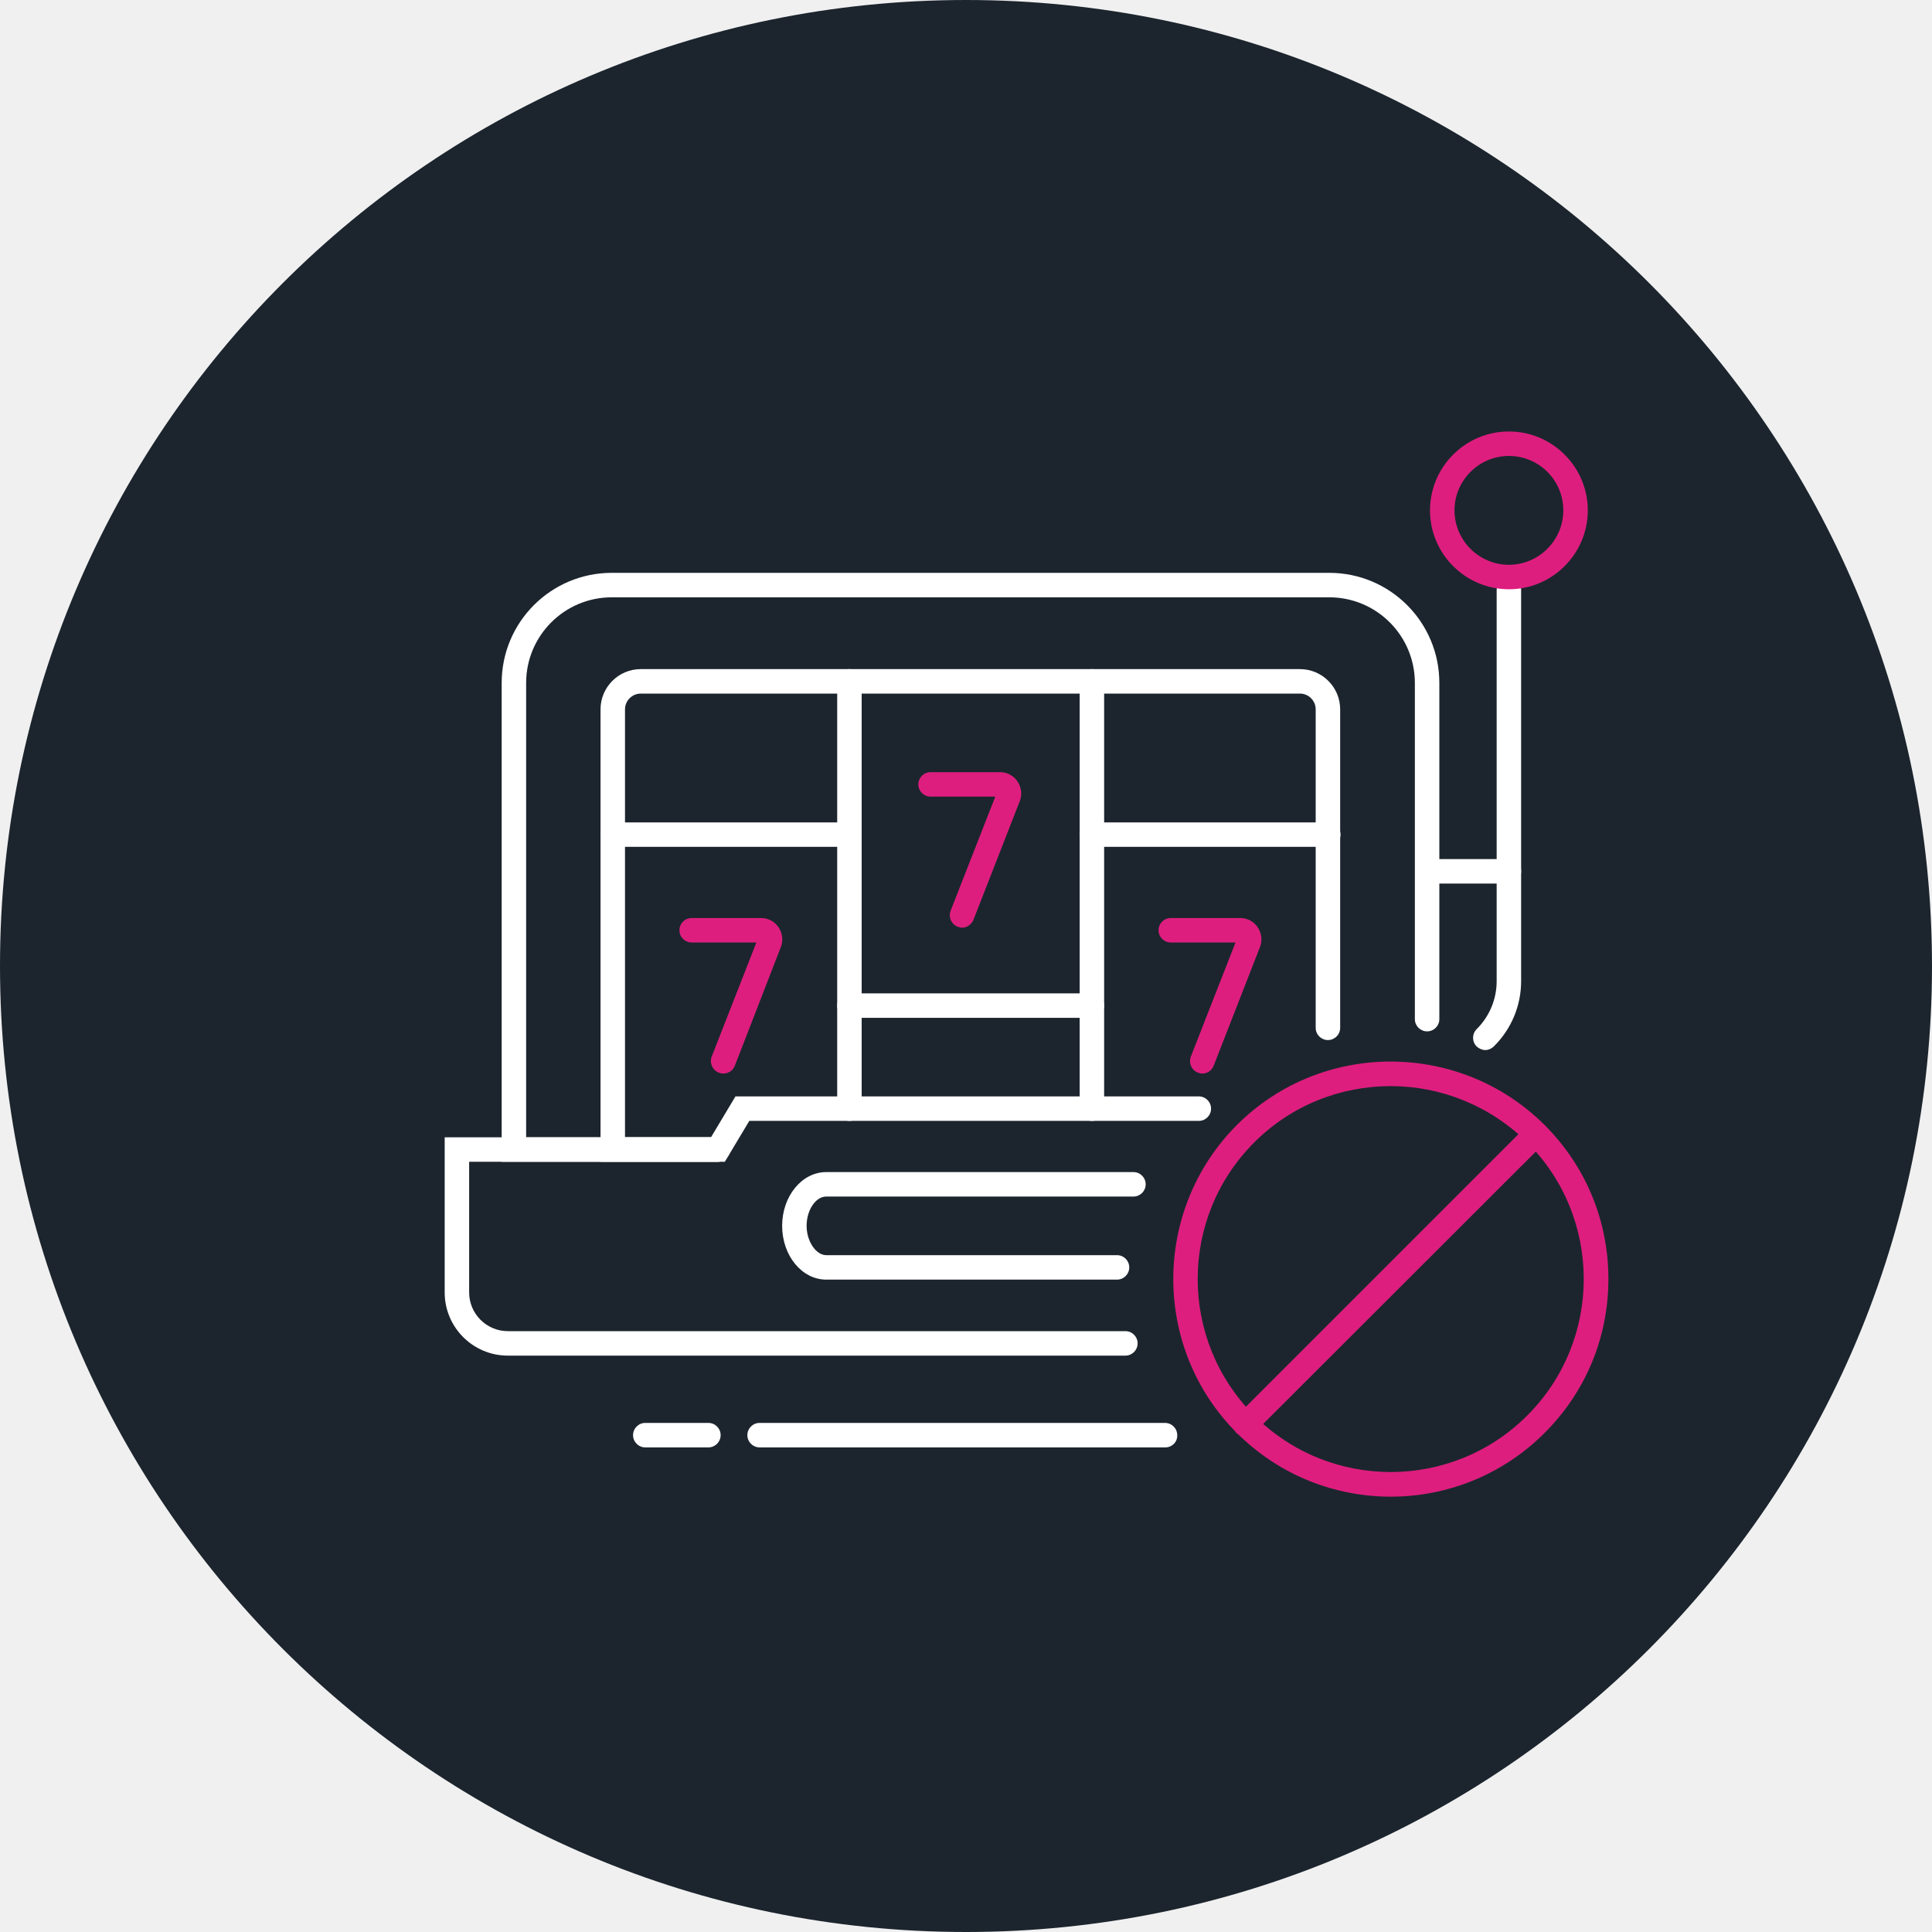
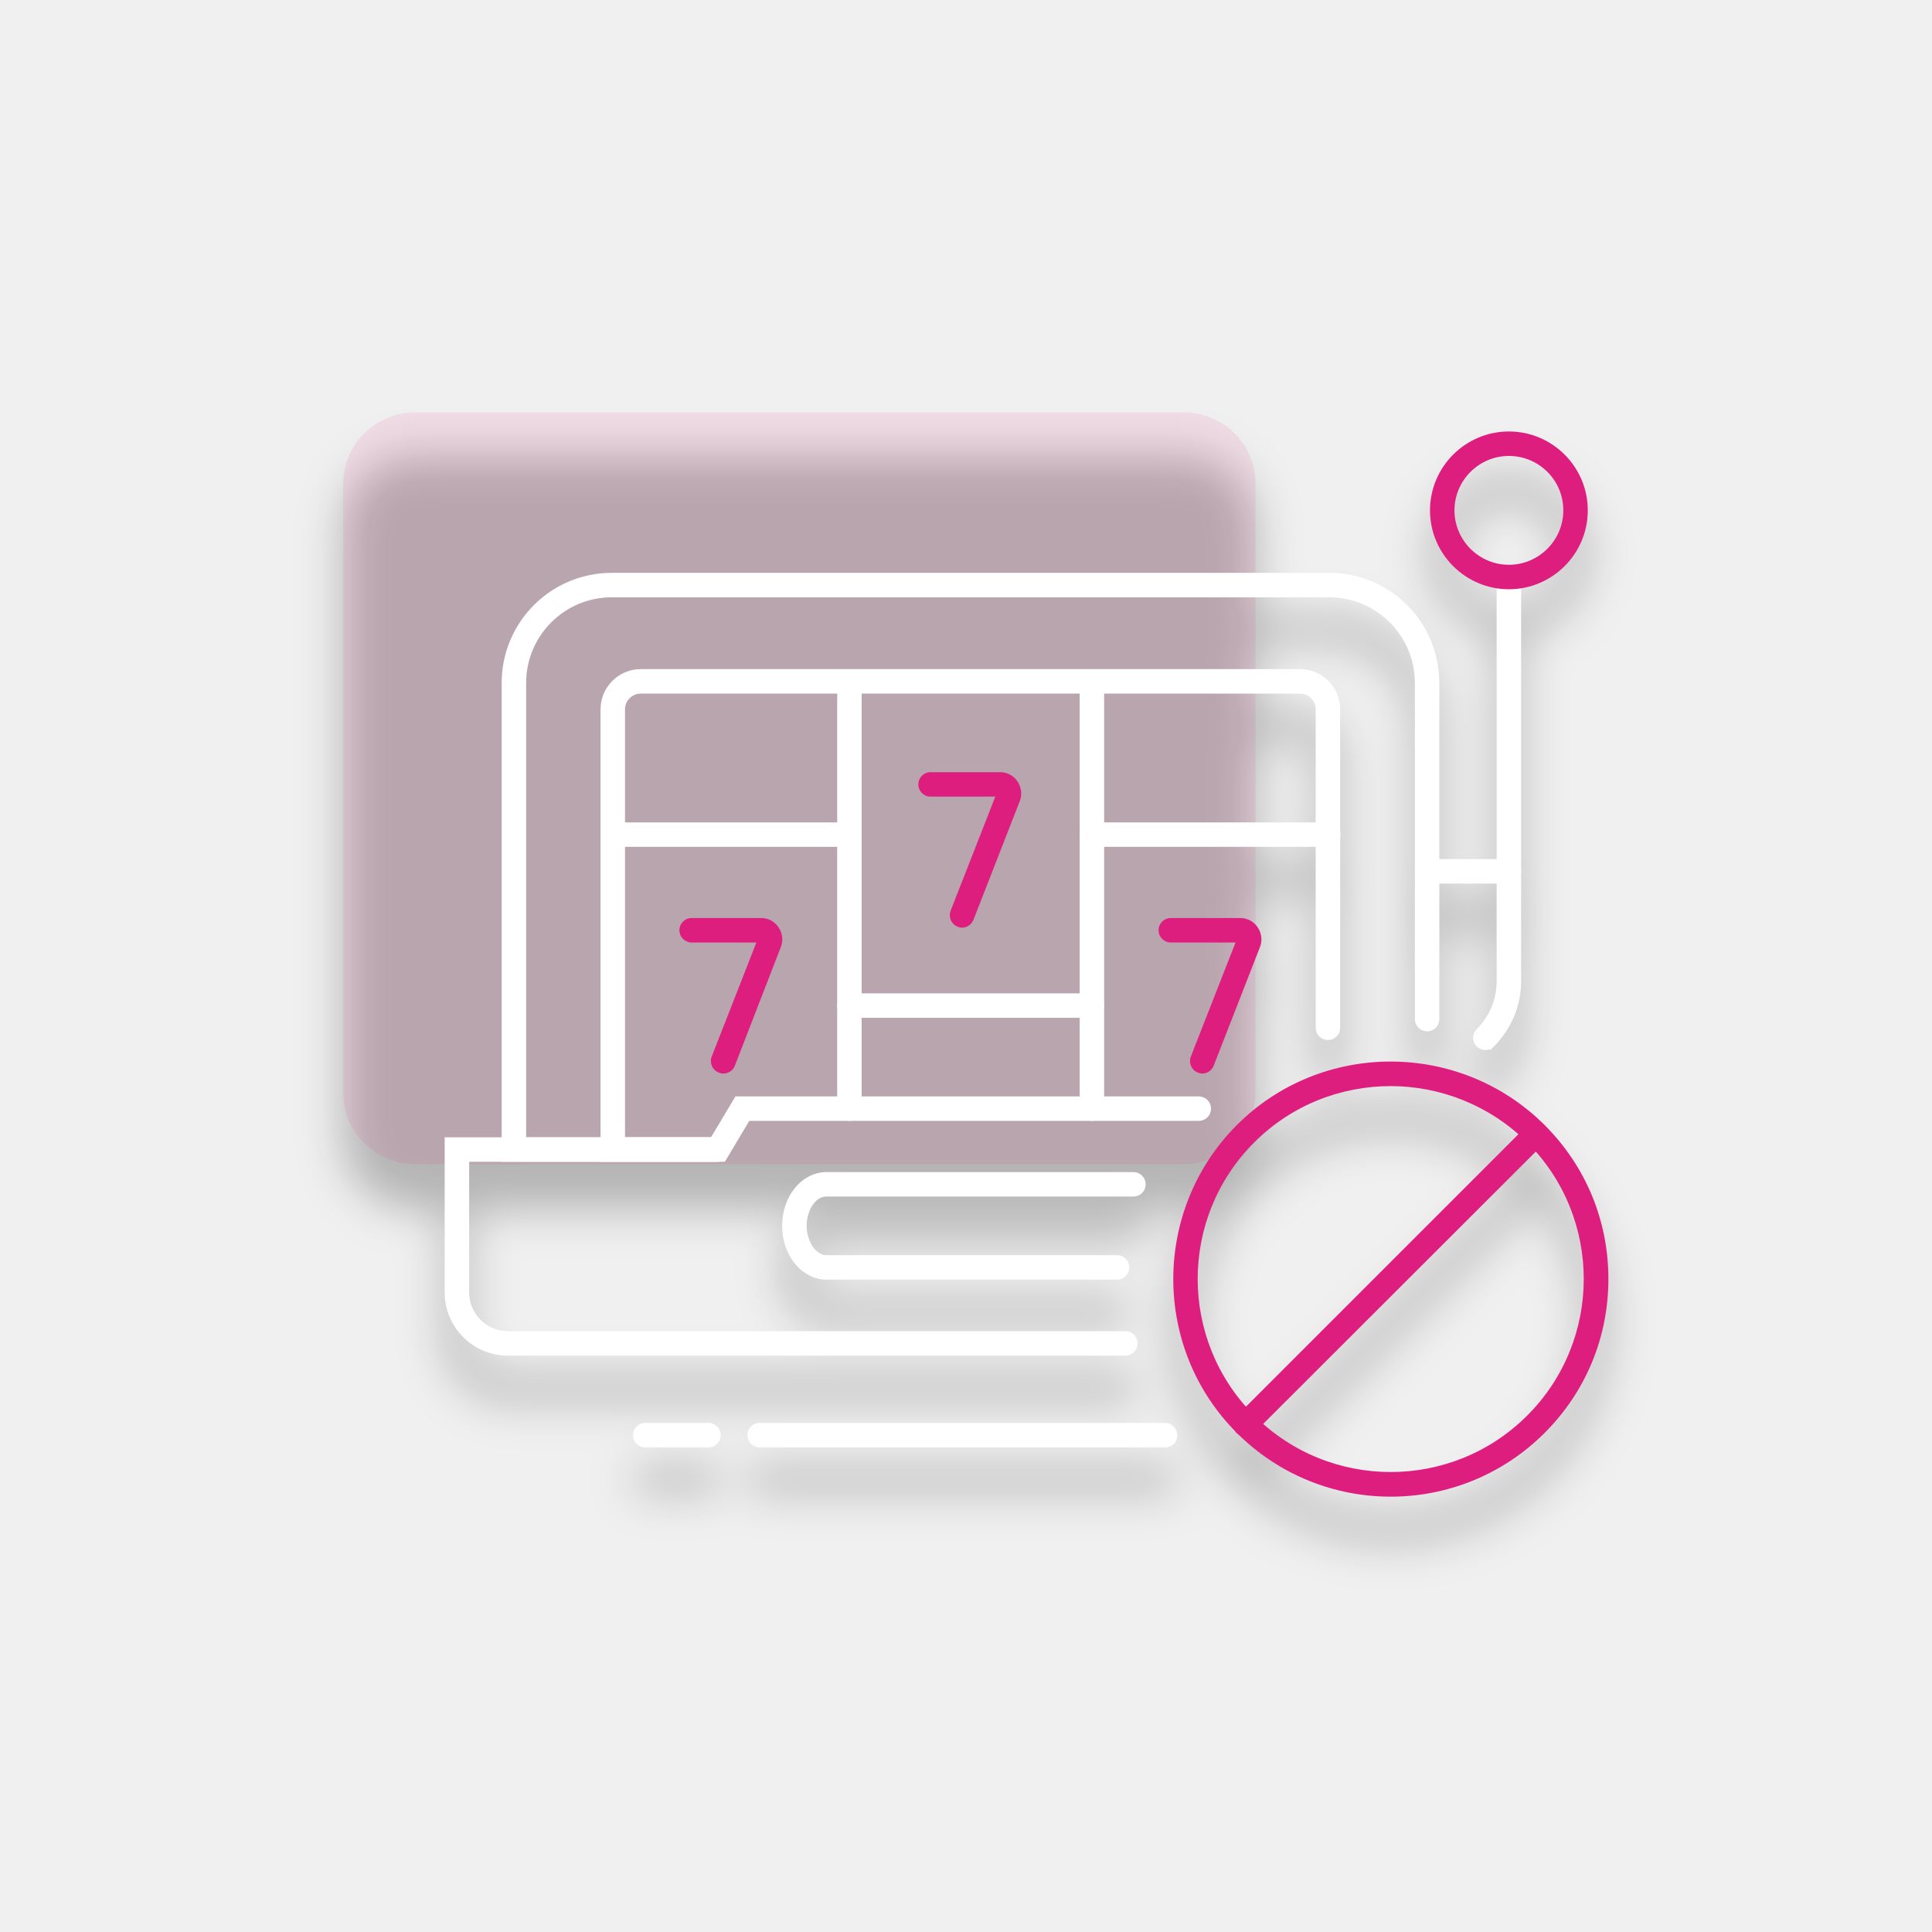
- <svg xmlns="http://www.w3.org/2000/svg" width="184" height="184" viewBox="0 0 184 184" fill="none">
-   <g clip-path="url(#clip0)">
-     <path d="M92 184C142.81 184 184 142.81 184 92C184 41.19 142.81 0 92 0C41.19 0 0 41.19 0 92C0 142.81 41.19 184 92 184Z" fill="#1C252E" />
-     <path d="M68.356 110.645H47.779V65.044C47.779 59.248 52.471 54.556 58.267 54.556H126.592C132.388 54.556 137.08 59.248 137.08 65.044V97.06C137.08 97.704 136.559 98.225 135.915 98.225C135.271 98.225 134.749 97.704 134.749 97.06V65.044C134.749 60.536 131.1 56.887 126.592 56.887H58.267C53.759 56.887 50.109 60.536 50.109 65.044V108.315H68.356C69 108.315 69.522 108.836 69.522 109.48C69.522 110.093 69 110.645 68.356 110.645Z" fill="white" />
-     <path d="M107.18 129.107H48.361C45.05 129.107 42.351 126.408 42.351 123.096V108.315H67.712L70.043 104.42H114.172C114.816 104.42 115.338 104.941 115.338 105.585C115.338 106.229 114.816 106.751 114.172 106.751H71.362L69.031 110.645H44.681V123.096C44.681 125.12 46.337 126.776 48.361 126.776H107.18C107.824 126.776 108.345 127.297 108.345 127.941C108.345 128.585 107.824 129.107 107.18 129.107Z" fill="white" />
-     <path d="M141.465 100.004C141.159 100.004 140.883 99.881 140.637 99.667C140.177 99.207 140.177 98.471 140.637 98.011C141.864 96.784 142.539 95.159 142.539 93.441V56.212C142.539 55.568 143.06 55.047 143.704 55.047C144.348 55.047 144.869 55.568 144.869 56.212V93.441C144.869 95.772 143.949 97.98 142.293 99.636C142.048 99.881 141.741 100.004 141.465 100.004Z" fill="white" />
-     <path d="M143.704 84.149H136.099C135.455 84.149 134.933 83.628 134.933 82.984C134.933 82.34 135.455 81.819 136.099 81.819H143.704C144.348 81.819 144.869 82.34 144.869 82.984C144.869 83.628 144.348 84.149 143.704 84.149Z" fill="white" />
-     <path d="M68.356 110.645H57.193V67.559C57.193 65.443 58.911 63.725 61.027 63.725H123.801C125.917 63.725 127.635 65.443 127.635 67.559V97.888C127.635 98.532 127.113 99.053 126.469 99.053C125.825 99.053 125.304 98.532 125.304 97.888V67.559C125.304 66.731 124.629 66.056 123.801 66.056H61.027C60.199 66.056 59.524 66.731 59.524 67.559V108.315H68.356C69 108.315 69.521 108.836 69.521 109.48C69.521 110.093 69 110.645 68.356 110.645Z" fill="white" />
-     <path d="M80.899 106.751C80.255 106.751 79.733 106.229 79.733 105.585V64.891C79.733 64.247 80.255 63.725 80.899 63.725C81.543 63.725 82.064 64.247 82.064 64.891V105.585C82.064 106.229 81.543 106.751 80.899 106.751Z" fill="white" />
-     <path d="M103.991 106.751C103.347 106.751 102.825 106.229 102.825 105.585V64.891C102.825 64.247 103.347 63.725 103.991 63.725C104.635 63.725 105.156 64.247 105.156 64.891V105.585C105.156 106.229 104.635 106.751 103.991 106.751Z" fill="white" />
-     <path d="M106.383 121.869H78.691C76.36 121.869 74.49 119.569 74.49 116.748C74.49 113.927 76.36 111.627 78.691 111.627H107.947C108.591 111.627 109.112 112.148 109.112 112.792C109.112 113.436 108.591 113.957 107.947 113.957H78.691C77.679 113.957 76.82 115.245 76.82 116.748C76.82 118.22 77.71 119.539 78.691 119.539H106.383C107.027 119.539 107.548 120.06 107.548 120.704C107.548 121.348 107.027 121.869 106.383 121.869Z" fill="white" />
-     <path d="M110.983 137.847H72.343C71.699 137.847 71.177 137.325 71.177 136.681C71.177 136.037 71.699 135.516 72.343 135.516H110.952C111.596 135.516 112.118 136.037 112.118 136.681C112.148 137.325 111.627 137.847 110.983 137.847Z" fill="white" />
-     <path d="M67.467 137.847H61.456C60.812 137.847 60.291 137.325 60.291 136.681C60.291 136.037 60.812 135.516 61.456 135.516H67.467C68.111 135.516 68.632 136.037 68.632 136.681C68.632 137.325 68.111 137.847 67.467 137.847Z" fill="white" />
-     <path d="M80.899 80.653H58.389C57.745 80.653 57.224 80.132 57.224 79.488C57.224 78.844 57.745 78.323 58.389 78.323H80.899C81.543 78.323 82.064 78.844 82.064 79.488C82.064 80.132 81.543 80.653 80.899 80.653Z" fill="white" />
-     <path d="M126.5 80.653H103.991C103.347 80.653 102.825 80.132 102.825 79.488C102.825 78.844 103.347 78.323 103.991 78.323H126.5C127.144 78.323 127.665 78.844 127.665 79.488C127.665 80.132 127.144 80.653 126.5 80.653Z" fill="white" />
-     <path d="M103.991 96.937H80.899C80.255 96.937 79.733 96.416 79.733 95.772C79.733 95.128 80.255 94.607 80.899 94.607H103.991C104.635 94.607 105.156 95.128 105.156 95.772C105.156 96.416 104.635 96.937 103.991 96.937Z" fill="white" />
-     <path d="M68.877 102.243C68.724 102.243 68.602 102.212 68.448 102.151C67.835 101.905 67.559 101.231 67.773 100.648L72.036 89.761H65.872C65.228 89.761 64.707 89.24 64.707 88.596C64.707 87.952 65.228 87.431 65.872 87.431H72.496C73.171 87.431 73.784 87.768 74.152 88.32C74.52 88.872 74.612 89.577 74.367 90.191L69.981 101.507C69.797 101.967 69.368 102.243 68.877 102.243Z" fill="#DE1E7E" />
-     <path d="M114.51 102.243C114.356 102.243 114.234 102.212 114.08 102.151C113.467 101.905 113.191 101.231 113.406 100.648L117.668 89.761H111.504C110.86 89.761 110.339 89.24 110.339 88.596C110.339 87.952 110.86 87.431 111.504 87.431H118.128C118.803 87.431 119.416 87.768 119.784 88.32C120.152 88.872 120.244 89.577 119.999 90.191L115.583 101.507C115.399 101.967 114.97 102.243 114.51 102.243Z" fill="#DE1E7E" />
-     <path d="M91.632 88.351C91.479 88.351 91.356 88.32 91.203 88.259C90.589 88.013 90.313 87.339 90.528 86.756L94.791 75.869H88.627C87.983 75.869 87.461 75.348 87.461 74.704C87.461 74.06 87.983 73.539 88.627 73.539H95.251C95.925 73.539 96.539 73.876 96.907 74.428C97.275 74.98 97.367 75.685 97.121 76.299L92.705 87.615C92.521 88.044 92.092 88.351 91.632 88.351Z" fill="#DE1E7E" />
-     <path d="M132.449 142.539C127.144 142.539 121.839 140.515 117.791 136.467C109.725 128.401 109.725 115.245 117.791 107.149C125.856 99.084 139.012 99.084 147.108 107.149C151.033 111.075 153.18 116.257 153.18 121.808C153.18 127.359 151.033 132.541 147.108 136.467C143.06 140.515 137.755 142.539 132.449 142.539ZM132.449 103.439C127.727 103.439 123.035 105.217 119.447 108.805C112.271 115.981 112.271 127.635 119.447 134.811C126.623 141.987 138.276 141.987 145.452 134.811C152.628 127.635 152.628 115.981 145.452 108.805C141.864 105.248 137.141 103.439 132.449 103.439Z" fill="#DE1E7E" />
-     <path d="M118.619 136.835C118.312 136.835 118.036 136.712 117.791 136.497C117.331 136.037 117.331 135.301 117.791 134.841L145.452 107.18C145.912 106.72 146.648 106.72 147.108 107.18C147.568 107.64 147.568 108.376 147.108 108.836L119.447 136.467C119.201 136.712 118.925 136.835 118.619 136.835Z" fill="#DE1E7E" />
-     <path d="M143.704 56.12C139.564 56.12 136.191 52.747 136.191 48.607C136.191 44.467 139.564 41.093 143.704 41.093C147.844 41.093 151.218 44.467 151.218 48.607C151.218 52.747 147.844 56.12 143.704 56.12ZM143.704 43.424C140.852 43.424 138.522 45.755 138.522 48.607C138.522 51.459 140.852 53.789 143.704 53.789C146.556 53.789 148.887 51.459 148.887 48.607C148.887 45.724 146.556 43.424 143.704 43.424Z" fill="#DE1E7E" />
+ <svg xmlns="http://www.w3.org/2000/svg" width="174" height="174" viewBox="0 0 174 174" fill="none">
+   <g filter="url(#filter0_d)">
+     <path opacity="0.1" d="M106.633 104.835H37.352C33.785 104.835 30.914 101.935 30.914 98.397V43.587C30.914 40.02 33.814 37.149 37.352 37.149H106.633C110.2 37.149 113.071 40.049 113.071 43.587V98.397C113.071 101.964 110.2 104.835 106.633 104.835Z" fill="#DE1E7E" />
+     <path d="M64.641 104.132H45.682V61.509C45.682 56.304 49.895 52.091 55.1 52.091H119.712C124.917 52.091 129.13 56.304 129.13 61.509V91.785C129.13 92.118 128.861 92.387 128.528 92.387C128.195 92.387 127.926 92.118 127.926 91.785V61.509C127.926 56.97 124.251 53.295 119.712 53.295H55.1C50.561 53.295 46.886 56.97 46.886 61.509V102.428V102.928H47.386H64.641C64.974 102.928 65.243 103.197 65.243 103.53C65.243 103.842 64.965 104.132 64.641 104.132Z" fill="white" stroke="white" />
+     <path d="M40.549 116.406V102.928H64.032H64.316L64.461 102.685L66.519 99.245H107.967C108.3 99.245 108.569 99.514 108.569 99.847C108.569 100.18 108.3 100.449 107.967 100.449H67.483H67.2L67.054 100.692L64.996 104.132H42.253H41.753V104.632V116.406C41.753 118.596 43.543 120.386 45.733 120.386H101.355C101.688 120.386 101.957 120.655 101.957 120.988C101.957 121.321 101.688 121.59 101.355 121.59H45.733C42.877 121.59 40.549 119.262 40.549 116.406Z" fill="white" stroke="white" />
+     <path d="M133.777 94.069C133.636 94.069 133.492 94.017 133.337 93.885C133.108 93.645 133.112 93.274 133.348 93.037C134.601 91.784 135.292 90.121 135.292 88.363V53.157C135.292 52.824 135.561 52.555 135.894 52.555C136.227 52.555 136.496 52.824 136.496 53.157V88.363C136.496 90.433 135.679 92.394 134.206 93.867L134.56 94.221L134.206 93.867C134.06 94.014 133.894 94.069 133.777 94.069Z" fill="white" stroke="white" />
+     <path d="M135.894 79.076H128.702C128.369 79.076 128.1 78.807 128.1 78.474C128.1 78.141 128.369 77.872 128.702 77.872H135.894C136.227 77.872 136.496 78.141 136.496 78.474C136.496 78.807 136.227 79.076 135.894 79.076Z" fill="white" stroke="white" />
+     <path d="M64.641 104.132H54.585V63.887C54.585 62.162 55.985 60.762 57.71 60.762H117.073C118.798 60.762 120.198 62.162 120.198 63.887V92.568C120.198 92.901 119.929 93.17 119.596 93.17C119.263 93.17 118.994 92.901 118.994 92.568V63.887C118.994 62.828 118.132 61.966 117.073 61.966H57.71C56.651 61.966 55.789 62.828 55.789 63.887V102.428V102.928H56.289H64.641C64.974 102.928 65.243 103.197 65.243 103.53C65.243 103.842 64.965 104.132 64.641 104.132Z" fill="white" stroke="white" />
+     <path d="M76.502 100.449C76.169 100.449 75.9 100.18 75.9 99.847V61.364C75.9 61.031 76.169 60.762 76.502 60.762C76.835 60.762 77.104 61.031 77.104 61.364V99.847C77.104 100.18 76.835 100.449 76.502 100.449Z" fill="white" stroke="white" />
+     <path d="M98.339 100.449C98.006 100.449 97.737 100.18 97.737 99.847V61.364C97.737 61.031 98.006 60.762 98.339 60.762C98.672 60.762 98.941 61.031 98.941 61.364V99.847C98.941 100.18 98.672 100.449 98.339 100.449Z" fill="white" stroke="white" />
+     <path d="M100.601 114.746H74.414C72.575 114.746 70.941 112.893 70.941 110.403C70.941 107.913 72.575 106.06 74.414 106.06H102.08C102.413 106.06 102.682 106.329 102.682 106.662C102.682 106.995 102.413 107.264 102.08 107.264H74.414C73.71 107.264 73.132 107.709 72.755 108.273C72.373 108.844 72.145 109.602 72.145 110.403C72.145 111.194 72.383 111.952 72.766 112.523C73.142 113.082 73.718 113.542 74.414 113.542H100.601C100.934 113.542 101.203 113.811 101.203 114.144C101.203 114.477 100.934 114.746 100.601 114.746Z" fill="white" stroke="white" />
+     <path d="M105.524 129.253V129.265L105.525 129.277C105.539 129.587 105.289 129.855 104.951 129.855H68.411C68.078 129.855 67.809 129.586 67.809 129.253C67.809 128.92 68.078 128.651 68.411 128.651H104.922C105.255 128.651 105.524 128.92 105.524 129.253Z" fill="white" stroke="white" />
+     <path d="M63.8 129.855H58.116C57.783 129.855 57.514 129.586 57.514 129.253C57.514 128.92 57.783 128.651 58.116 128.651H63.8C64.133 128.651 64.402 128.92 64.402 129.253C64.402 129.586 64.133 129.855 63.8 129.855Z" fill="white" stroke="white" />
+     <path d="M76.502 75.77H55.216C54.883 75.77 54.614 75.501 54.614 75.168C54.614 74.835 54.883 74.566 55.216 74.566H76.502C76.835 74.566 77.104 74.835 77.104 75.168C77.104 75.501 76.835 75.77 76.502 75.77Z" fill="white" stroke="white" />
+     <path d="M119.625 75.77H98.339C98.006 75.77 97.737 75.501 97.737 75.168C97.737 74.835 98.006 74.566 98.339 74.566H119.625C119.958 74.566 120.227 74.835 120.227 75.168C120.227 75.501 119.958 75.77 119.625 75.77Z" fill="white" stroke="white" />
+     <path d="M98.339 91.169H76.502C76.169 91.169 75.9 90.9 75.9 90.567C75.9 90.234 76.169 89.965 76.502 89.965H98.339C98.672 89.965 98.941 90.234 98.941 90.567C98.941 90.9 98.672 91.169 98.339 91.169Z" fill="white" stroke="white" />
+     <path d="M65.134 96.686C64.989 96.686 64.873 96.657 64.728 96.599C64.148 96.367 63.887 95.729 64.09 95.178L68.121 84.883H62.292C61.683 84.883 61.19 84.39 61.19 83.781C61.19 83.172 61.683 82.679 62.292 82.679H68.556C69.194 82.679 69.774 82.998 70.122 83.52C70.47 84.042 70.557 84.709 70.325 85.289L66.178 95.99C66.004 96.425 65.598 96.686 65.134 96.686Z" fill="#DE1E7E" />
+     <path d="M108.286 96.686C108.141 96.686 108.025 96.657 107.88 96.599C107.3 96.367 107.039 95.729 107.242 95.178L111.273 84.883H105.444C104.835 84.883 104.342 84.39 104.342 83.781C104.342 83.172 104.835 82.679 105.444 82.679H111.708C112.346 82.679 112.926 82.998 113.274 83.52C113.622 84.042 113.709 84.709 113.477 85.289L109.301 95.99C109.127 96.425 108.721 96.686 108.286 96.686Z" fill="#DE1E7E" />
+     <path d="M86.652 83.549C86.507 83.549 86.391 83.52 86.246 83.462C85.666 83.23 85.405 82.592 85.608 82.041L89.639 71.746H83.81C83.201 71.746 82.708 71.253 82.708 70.644C82.708 70.035 83.201 69.542 83.81 69.542H90.074C90.712 69.542 91.292 69.861 91.64 70.383C91.988 70.905 92.075 71.572 91.843 72.152L87.667 82.853C87.493 83.259 87.087 83.549 86.652 83.549Z" fill="#DE1E7E" />
+     <path d="M125.251 134.792C120.234 134.792 115.217 132.878 111.389 129.05C103.762 121.423 103.762 108.982 111.389 101.326C119.016 93.699 131.457 93.699 139.113 101.326C142.825 105.038 144.855 109.939 144.855 115.188C144.855 120.437 142.825 125.338 139.113 129.05C135.285 132.878 130.268 134.792 125.251 134.792ZM125.251 97.817C120.785 97.817 116.348 99.499 112.955 102.892C106.169 109.678 106.169 120.698 112.955 127.484C119.741 134.27 130.761 134.27 137.547 127.484C144.333 120.698 144.333 109.678 137.547 102.892C134.154 99.528 129.688 97.817 125.251 97.817Z" fill="#DE1E7E" />
+     <path d="M112.172 129.398C111.882 129.398 111.621 129.282 111.389 129.079C110.954 128.644 110.954 127.948 111.389 127.513L137.547 101.355C137.982 100.92 138.678 100.92 139.113 101.355C139.548 101.79 139.548 102.486 139.113 102.921L112.955 129.05C112.723 129.282 112.462 129.398 112.172 129.398Z" fill="#DE1E7E" />
+     <path d="M135.894 53.07C131.979 53.07 128.789 49.88 128.789 45.965C128.789 42.05 131.979 38.86 135.894 38.86C139.809 38.86 142.999 42.05 142.999 45.965C142.999 49.88 139.809 53.07 135.894 53.07ZM135.894 41.064C133.197 41.064 130.993 43.268 130.993 45.965C130.993 48.662 133.197 50.866 135.894 50.866C138.591 50.866 140.795 48.662 140.795 45.965C140.795 43.239 138.591 41.064 135.894 41.064Z" fill="#DE1E7E" />
  </g>
  <defs>
-     <clipPath id="clip0">
-       <rect width="184" height="184" fill="white" />
-     </clipPath>
+     <filter id="filter0_d" x="-4" y="0" width="182" height="182" filterUnits="userSpaceOnUse" color-interpolation-filters="sRGB">
+       <feFlood flood-opacity="0" result="BackgroundImageFix" />
+       <feColorMatrix in="SourceAlpha" type="matrix" values="0 0 0 0 0 0 0 0 0 0 0 0 0 0 0 0 0 0 127 0" />
+       <feOffset dy="4" />
+       <feGaussianBlur stdDeviation="2" />
+       <feColorMatrix type="matrix" values="0 0 0 0 0 0 0 0 0 0 0 0 0 0 0 0 0 0 0.25 0" />
+       <feBlend mode="normal" in2="BackgroundImageFix" result="effect1_dropShadow" />
+       <feBlend mode="normal" in="SourceGraphic" in2="effect1_dropShadow" result="shape" />
+     </filter>
  </defs>
</svg>
